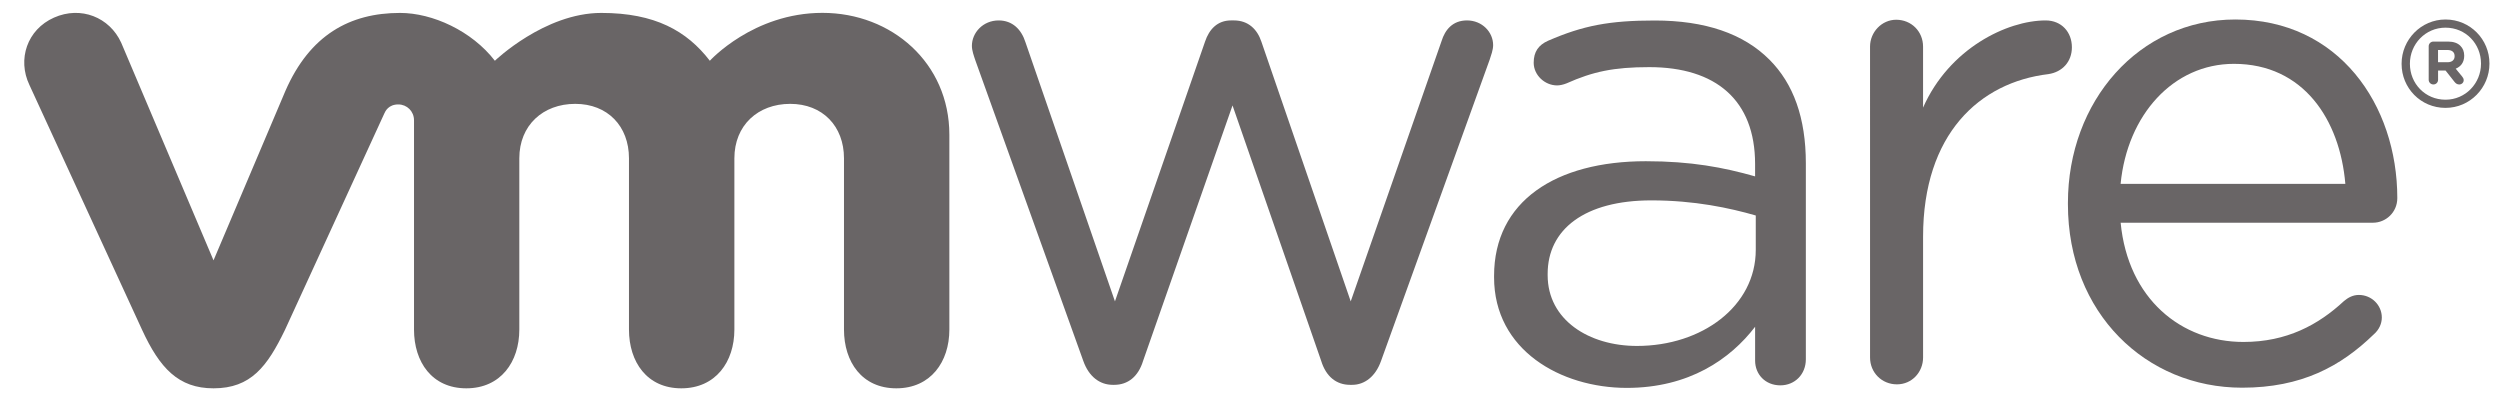
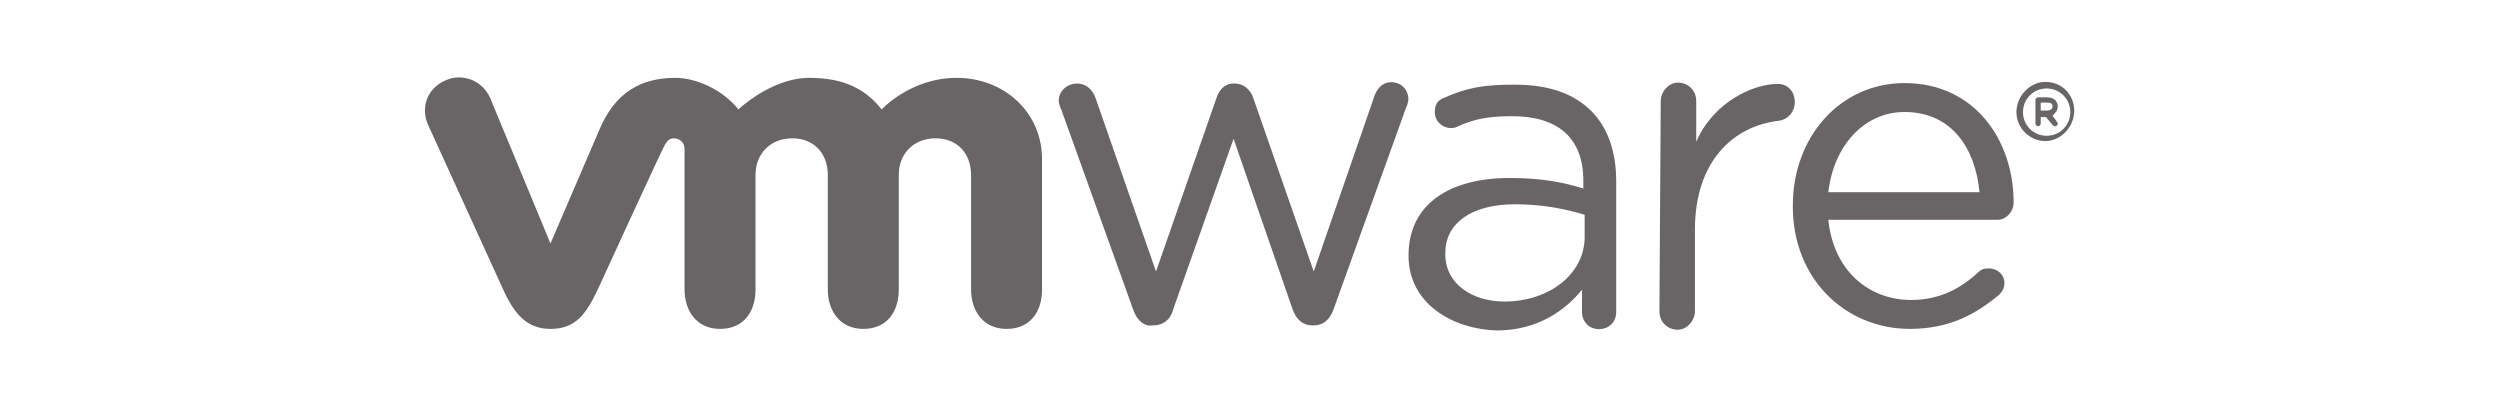
- <svg xmlns="http://www.w3.org/2000/svg" xmlns:xlink="http://www.w3.org/1999/xlink" version="1.1" id="svg2" x="0px" y="0px" width="190.25px" height="31px" viewBox="0 0 190.25 31" enable-background="new 0 0 190.25 31" xml:space="preserve">
+ <svg xmlns="http://www.w3.org/2000/svg" version="1.1" id="svg2" x="0px" y="0px" viewBox="0 0 190.2 31" style="enable-background:new 0 0 190.2 31;" xml:space="preserve">
+   <style type="text/css">
+ 	.st0{fill:none;}
+ 	.st1{fill:#696566;}
+ </style>
  <defs>
	
	
		</defs>
-   <g id="g12" transform="matrix(1.25, 0, 0, -1.25, -375.855, 370.03)">
-     <g id="g164">
-       <g>
-         <g>
-           <defs>
-             <rect id="SVGID_1_" x="-193.841" y="-199.548" width="956.25" height="1237.498" />
-           </defs>
-           <clipPath id="SVGID_2_">
-             <use xlink:href="#SVGID_1_" overflow="visible" />
-           </clipPath>
-           <g id="g166" clip-path="url(#SVGID_2_)">
-             <g id="g172" transform="translate(388.349, 250.856)">
-               <path id="path174" fill="#696566" d="M-21.716,23.2l-6.571,18.298c-0.084,0.253-0.209,0.587-0.209,0.88        c0,0.793,0.67,1.546,1.63,1.546c0.838,0,1.384-0.544,1.634-1.337l5.445-15.767l5.484,15.811        c0.25,0.75,0.753,1.294,1.586,1.294h0.17c0.881,0,1.425-0.544,1.675-1.294l5.439-15.811l5.531,15.85        c0.209,0.673,0.666,1.255,1.548,1.255c0.92,0,1.591-0.708,1.591-1.505c0-0.292-0.127-0.625-0.209-0.88L-3.585,23.2        c-0.338-0.958-1.005-1.461-1.76-1.461H-5.47c-0.838,0-1.467,0.503-1.762,1.461l-5.397,15.549L-18.073,23.2        c-0.293-0.958-0.923-1.461-1.758-1.461h-0.088C-20.712,21.739-21.379,22.242-21.716,23.2" />
-             </g>
-             <g id="g176" transform="translate(436.249, 269.985)">
-               <path id="path178" fill="#696566" d="M-21.717,23.2c0,0.883,0.712,1.637,1.591,1.637c0.927,0,1.637-0.713,1.637-1.637v-3.713        c1.592,3.606,5.123,5.308,7.463,5.308c0.969,0,1.598-0.712,1.598-1.634c0-0.882-0.584-1.508-1.43-1.634        c-4.195-0.503-7.63-3.65-7.63-9.9V4.274c0-0.881-0.67-1.634-1.592-1.634c-0.923,0-1.636,0.716-1.636,1.634L-21.717,23.2        L-21.717,23.2z" />
-             </g>
-             <g id="g180" transform="translate(458.898, 249.221)">
-               <path id="path182" fill="#696566" d="M-21.716,23.2c-5.837,0-10.603,4.527-10.603,11.166v0.086        c0,6.183,4.316,11.164,10.192,11.164c6.283,0,9.861-5.184,9.861-10.873c0-0.874-0.705-1.499-1.481-1.499h-15.362        c0.448-4.645,3.692-7.259,7.477-7.259c2.631,0,4.556,1.038,6.12,2.491c0.247,0.205,0.534,0.371,0.906,0.371        c0.778,0,1.397-0.623,1.397-1.373c0-0.372-0.164-0.747-0.497-1.034C-15.717,24.491-18.103,23.2-21.716,23.2 M-15.43,35.611        c-0.33,3.905-2.55,7.305-6.783,7.305c-3.698,0-6.492-3.111-6.898-7.305H-15.43z" />
-             </g>
-             <g id="g184" transform="translate(413.36, 255.941)">
-               <path id="path186" fill="#696566" d="M-21.717,23.2v0.084c0,4.556,3.764,6.984,9.239,6.984c2.761,0,4.725-0.376,6.652-0.923        v0.756c0,3.885-2.39,5.895-6.441,5.895c-2.175,0-3.441-0.277-5.033-0.986c-0.206-0.084-0.417-0.127-0.58-0.127        c-0.753,0-1.425,0.629-1.425,1.38c0,0.667,0.291,1.08,0.88,1.341c2.129,0.924,3.734,1.231,6.492,1.231        c3.05,0,5.392-0.792,6.978-2.382c1.466-1.463,2.219-3.553,2.219-6.314V18.211c0-0.917-0.669-1.588-1.552-1.588        c-0.916,0-1.537,0.67-1.537,1.505v2.062c-1.508-1.969-4.019-3.722-7.816-3.722C-17.657,16.471-21.717,18.768-21.717,23.2         M-5.785,24.873v2.091c-1.592,0.459-3.727,0.92-6.359,0.92c-4.05,0-6.311-1.758-6.311-4.473v-0.083        c0-2.717,2.506-4.306,5.436-4.306C-9.049,19.022-5.785,21.448-5.785,24.873" />
-             </g>
-             <g id="g188" transform="translate(329.779, 270.223)">
-               <path id="path190" fill="#696566" d="M-21.716,23.2c-0.708,1.552-2.458,2.255-4.092,1.529        c-1.636-0.727-2.238-2.541-1.499-4.094l6.861-14.913c1.079-2.337,2.216-3.562,4.35-3.562c2.28,0,3.274,1.334,4.352,3.562        c0,0,5.984,13.03,6.044,13.166c0.061,0.138,0.253,0.559,0.862,0.555c0.515-0.003,0.948-0.414,0.948-0.966V5.735        c0-1.964,1.089-3.575,3.185-3.575c2.094,0,3.226,1.611,3.226,3.575v10.427c0,2.011,1.441,3.316,3.405,3.316        s3.271-1.352,3.271-3.316V5.735c0-1.964,1.093-3.575,3.185-3.575c2.094,0,3.232,1.611,3.232,3.575v10.427        c0,2.011,1.435,3.316,3.4,3.316c1.961,0,3.273-1.352,3.273-3.316V5.735c0-1.964,1.092-3.575,3.186-3.575        c2.093,0,3.229,1.611,3.229,3.575v11.867c0,4.361-3.507,7.416-7.727,7.416c-4.215,0-6.855-2.916-6.855-2.916        c-1.403,1.819-3.337,2.912-6.61,2.912c-3.454,0-6.477-2.912-6.477-2.912c-1.404,1.819-3.794,2.912-5.773,2.912        c-3.061,0-5.492-1.346-6.975-4.737l-4.381-10.327L-21.716,23.2z" />
-             </g>
-             <g id="g192" transform="translate(468.609, 268.931)">
-               <path id="path194" fill="#696566" d="M-21.716,23.2v0.018c0,1.459,1.184,2.688,2.672,2.688c1.509,0,2.677-1.216,2.677-2.677        v-0.011c0-1.464-1.181-2.693-2.677-2.693C-20.553,20.525-21.716,21.737-21.716,23.2 M-16.881,23.218v0.007        c0,1.2-0.927,2.184-2.163,2.184c-1.225,0-2.166-1.001-2.166-2.191v-0.014c0-1.197,0.93-2.181,2.166-2.181        C-17.823,21.023-16.881,22.022-16.881,23.218" />
-             </g>
-             <g id="g196" transform="translate(470.257, 270.007)">
-               <path id="path198" fill="#696566" d="M-21.715,23.2c0,0.159,0.127,0.286,0.288,0.286h0.892c0.336,0,0.595-0.095,0.756-0.265        c0.147-0.143,0.227-0.35,0.227-0.59v-0.008c0-0.408-0.206-0.657-0.517-0.788l0.394-0.48c0.055-0.072,0.092-0.131,0.092-0.219        c0-0.158-0.134-0.262-0.27-0.262c-0.127,0-0.213,0.065-0.28,0.147l-0.555,0.702h-0.455v-0.564        c0-0.159-0.123-0.284-0.283-0.284c-0.161,0-0.288,0.126-0.288,0.284V23.2z M-20.567,22.228c0.278,0,0.431,0.145,0.431,0.366        v0.009c0,0.241-0.164,0.371-0.441,0.371h-0.569v-0.745H-20.567z" />
-             </g>
-           </g>
-         </g>
-       </g>
+   <rect x="-618.2" y="-927.4" class="st0" width="1195.3" height="1546.9" />
+   <g id="g166">
+     <g id="g172" transform="translate(388.349, 250.856)">
+       <path id="path174" class="st1" d="M-302.1-227.2l-5.5-15.3c-0.1-0.2-0.2-0.5-0.2-0.7c0-0.7,0.6-1.3,1.4-1.3c0.7,0,1.2,0.5,1.4,1.1    l4.6,13.2l4.6-13.2c0.2-0.6,0.6-1.1,1.3-1.1h0.1c0.7,0,1.2,0.5,1.4,1.1l4.6,13.2l4.6-13.3c0.2-0.6,0.6-1.1,1.3-1.1    c0.8,0,1.3,0.6,1.3,1.3c0,0.2-0.1,0.5-0.2,0.7l-5.5,15.3c-0.3,0.8-0.8,1.2-1.5,1.2h-0.1c-0.7,0-1.2-0.4-1.5-1.2l-4.5-13l-4.6,13    c-0.2,0.8-0.8,1.2-1.5,1.2h-0.1C-301.2-226-301.8-226.4-302.1-227.2" />
+     </g>
+     <g id="g176" transform="translate(436.249, 269.985)">
+       <path id="path178" class="st1" d="M-309.9-262.3c0-0.7,0.6-1.4,1.3-1.4c0.8,0,1.4,0.6,1.4,1.4v3.1c1.3-3,4.3-4.4,6.2-4.4    c0.8,0,1.3,0.6,1.3,1.4c0,0.7-0.5,1.3-1.2,1.4c-3.5,0.4-6.4,3.1-6.4,8.3v6.2c0,0.7-0.6,1.4-1.3,1.4c-0.8,0-1.4-0.6-1.4-1.4    L-309.9-262.3L-309.9-262.3z" />
+     </g>
+     <g id="g180" transform="translate(458.898, 249.221)">
+       <path id="path182" class="st1" d="M-313.6-224.2c-4.9,0-8.9-3.8-8.9-9.3v-0.1c0-5.2,3.6-9.3,8.5-9.3c5.3,0,8.3,4.3,8.3,9.1    c0,0.7-0.6,1.3-1.2,1.3h-12.9c0.4,3.9,3.1,6.1,6.3,6.1c2.2,0,3.8-0.9,5.1-2.1c0.2-0.2,0.4-0.3,0.8-0.3c0.7,0,1.2,0.5,1.2,1.1    c0,0.3-0.1,0.6-0.4,0.9C-308.6-225.3-310.6-224.2-313.6-224.2 M-308.3-234.6c-0.3-3.3-2.1-6.1-5.7-6.1c-3.1,0-5.4,2.6-5.8,6.1    H-308.3z" />
+     </g>
+     <g id="g184" transform="translate(413.36, 255.941)">
+       <path id="path186" class="st1" d="M-306.2-236.5L-306.2-236.5c0-3.9,3.1-5.9,7.7-5.9c2.3,0,4,0.3,5.6,0.8v-0.6    c0-3.3-2-4.9-5.4-4.9c-1.8,0-2.9,0.2-4.2,0.8c-0.2,0.1-0.3,0.1-0.5,0.1c-0.6,0-1.2-0.5-1.2-1.2c0-0.6,0.2-0.9,0.7-1.1    c1.8-0.8,3.1-1,5.4-1c2.6,0,4.5,0.7,5.8,2c1.2,1.2,1.9,3,1.9,5.3v10c0,0.8-0.6,1.3-1.3,1.3c-0.8,0-1.3-0.6-1.3-1.3v-1.7    c-1.3,1.6-3.4,3.1-6.5,3.1C-302.8-230.9-306.2-232.8-306.2-236.5 M-292.8-237.9v-1.7c-1.3-0.4-3.1-0.8-5.3-0.8    c-3.4,0-5.3,1.5-5.3,3.7v0.1c0,2.3,2.1,3.6,4.5,3.6C-295.5-233-292.8-235.1-292.8-237.9" />
+     </g>
+     <g id="g188" transform="translate(329.779, 270.223)">
+       <path id="path190" class="st1" d="M-292.5-262.8c-0.6-1.3-2.1-1.9-3.4-1.3c-1.4,0.6-1.9,2.1-1.3,3.4l5.7,12.5c0.9,2,1.9,3,3.6,3    c1.9,0,2.7-1.1,3.6-3c0,0,5-10.9,5.1-11c0.1-0.1,0.2-0.5,0.7-0.5c0.4,0,0.8,0.3,0.8,0.8v10.7c0,1.6,0.9,3,2.7,3    c1.8,0,2.7-1.3,2.7-3v-8.7c0-1.7,1.2-2.8,2.8-2.8s2.7,1.1,2.7,2.8v8.7c0,1.6,0.9,3,2.7,3c1.8,0,2.7-1.3,2.7-3v-8.7    c0-1.7,1.2-2.8,2.8-2.8c1.6,0,2.7,1.1,2.7,2.8v8.7c0,1.6,0.9,3,2.7,3c1.8,0,2.7-1.3,2.7-3v-9.9c0-3.6-2.9-6.2-6.5-6.2    c-3.5,0-5.7,2.4-5.7,2.4c-1.2-1.5-2.8-2.4-5.5-2.4c-2.9,0-5.4,2.4-5.4,2.4c-1.2-1.5-3.2-2.4-4.8-2.4c-2.6,0-4.6,1.1-5.8,4    l-3.7,8.6L-292.5-262.8z" />
+     </g>
+     <g id="g192" transform="translate(468.609, 268.931)">
+       <path id="path194" class="st1" d="M-315.2-260.4L-315.2-260.4c0-1.2,1-2.3,2.2-2.3c1.3,0,2.2,1,2.2,2.2v0c0,1.2-1,2.3-2.2,2.3    C-314.2-258.2-315.2-259.2-315.2-260.4 M-311.1-260.4L-311.1-260.4c0-1-0.8-1.8-1.8-1.8c-1,0-1.8,0.8-1.8,1.8v0    c0,1,0.8,1.8,1.8,1.8C-311.9-258.6-311.1-259.4-311.1-260.4" />
+     </g>
+     <g id="g196" transform="translate(470.257, 270.007)">
+       <path id="path198" class="st1" d="M-315.4-262.4c0-0.1,0.1-0.2,0.2-0.2h0.7c0.3,0,0.5,0.1,0.6,0.2c0.1,0.1,0.2,0.3,0.2,0.5v0    c0,0.3-0.2,0.5-0.4,0.7l0.3,0.4c0,0.1,0.1,0.1,0.1,0.2c0,0.1-0.1,0.2-0.2,0.2c-0.1,0-0.2-0.1-0.2-0.1l-0.5-0.6h-0.4v0.5    c0,0.1-0.1,0.2-0.2,0.2c-0.1,0-0.2-0.1-0.2-0.2L-315.4-262.4L-315.4-262.4z M-314.5-261.6c0.2,0,0.4-0.1,0.4-0.3v0    c0-0.2-0.1-0.3-0.4-0.3h-0.5v0.6L-314.5-261.6L-314.5-261.6z" />
    </g>
  </g>
</svg>
